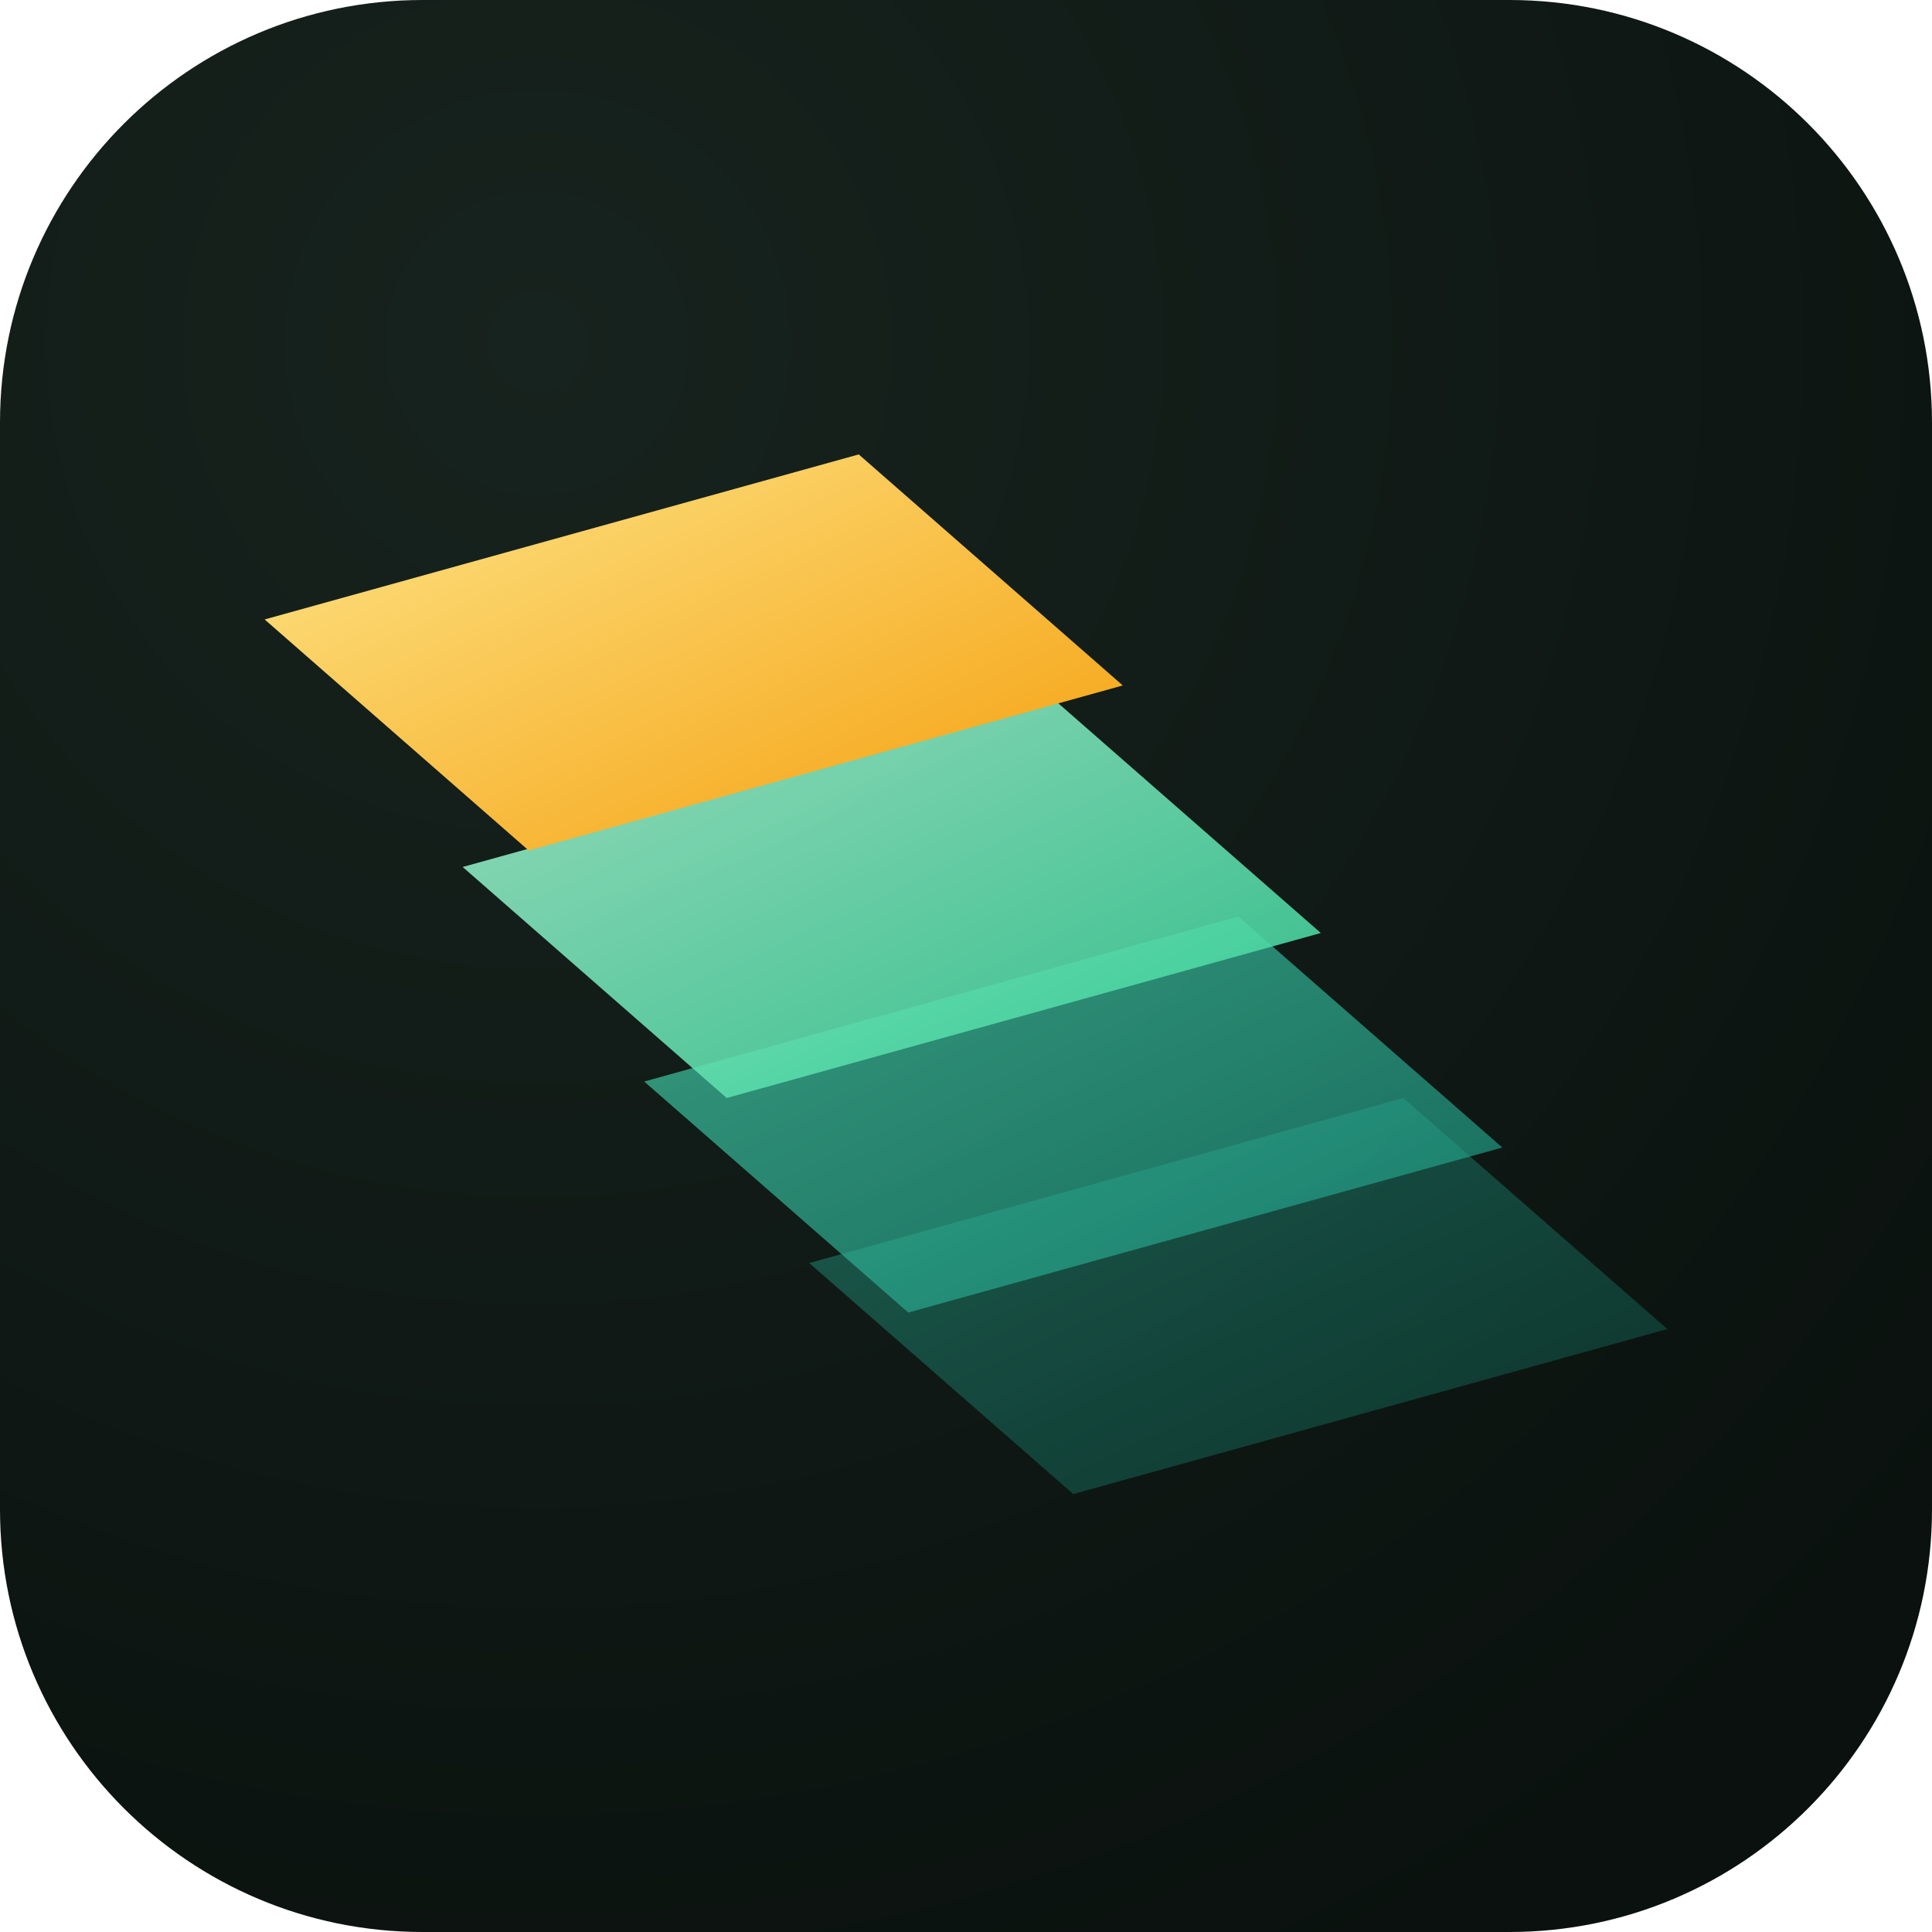
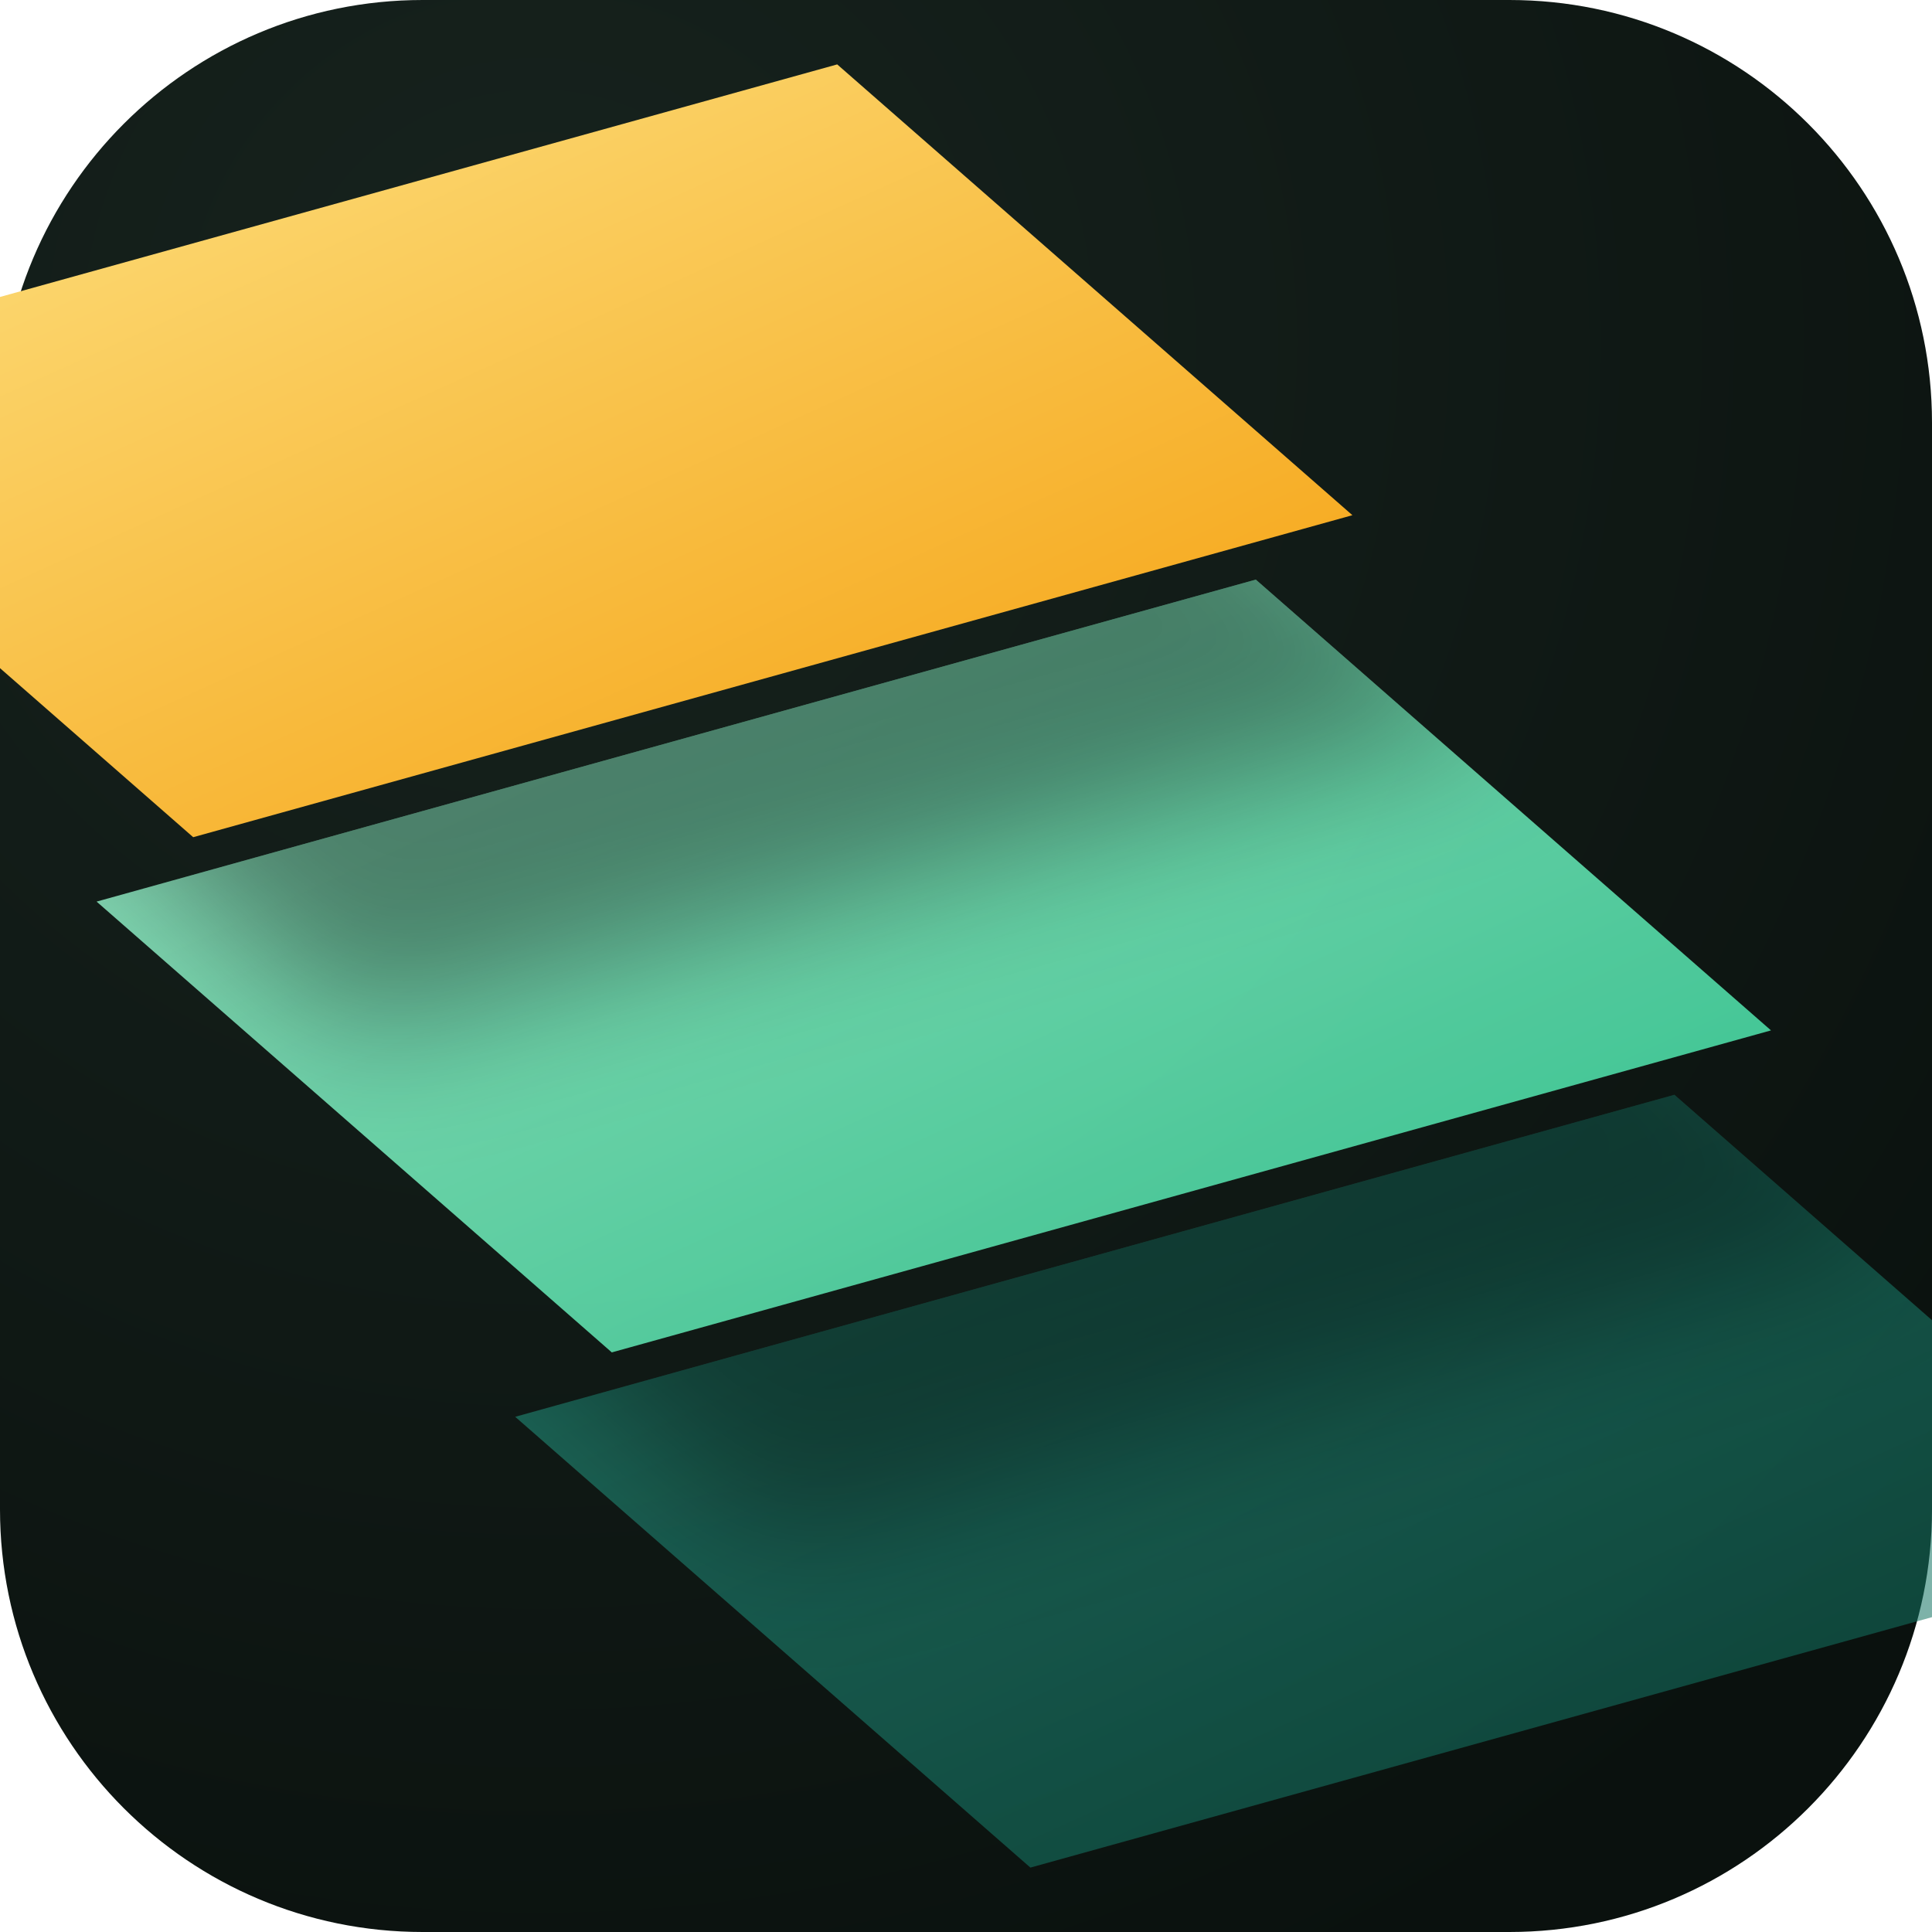
<svg xmlns="http://www.w3.org/2000/svg" viewBox="0 0 96 96" role="img" aria-label="PhaseSmith Viewer app icon">
  <defs>
+     <filter id="psv-shadow" x="-25%" y="-25%" width="150%" height="150%">
+       <feGaussianBlur stdDeviation="2.2" />
+     </filter>
+     <clipPath id="psv-clip">
+       <rect width="96" height="96" rx="21" />
+     </clipPath>
+     <clipPath id="psv-cp3">
+       <polygon points="34,62 70,52 86,66 50,76" />
+     </clipPath>
+     <clipPath id="psv-cp2">
+       <polygon points="21,46 57,36 73,50 37,60" />
+     </clipPath>
    <radialGradient id="psv-bg" cx="0.28" cy="0.18" r="1.3">
      <stop offset="0" stop-color="#17231E" />
      <stop offset="0.72" stop-color="#0A110E" />
    </radialGradient>
    <linearGradient id="psv-p1" x1="0" y1="0" x2="1" y2="1">
      <stop offset="0" stop-color="#FDE68A" />
      <stop offset="1" stop-color="#F59E0B" />
    </linearGradient>
    <linearGradient id="psv-p2" x1="0" y1="0" x2="1" y2="1">
      <stop offset="0" stop-color="#A7F3D0" />
      <stop offset="1" stop-color="#34D399" />
    </linearGradient>
    <linearGradient id="psv-p3" x1="0" y1="0" x2="1" y2="1">
-       <stop offset="0" stop-color="#4ADEB4" />
-       <stop offset="1" stop-color="#189380" />
-     </linearGradient>
-     <linearGradient id="psv-p4" x1="0" y1="0" x2="1" y2="1">
      <stop offset="0" stop-color="#2DB49B" />
      <stop offset="1" stop-color="#0A5D4F" />
    </linearGradient>
  </defs>
  <rect width="96" height="96" rx="21" fill="url(#psv-bg)" />
-   <g transform="translate(8.64 8.64) scale(0.82)">
-     <polygon points="38.5,66 74.5,56 90.5,70 54.5,80" fill="url(#psv-p4)" opacity="0.42" />
-     <polygon points="28.5,55 64.5,45 80.5,59 44.5,69" fill="url(#psv-p3)" opacity="0.66" />
-     <polygon points="17.5,42 53.5,32 69.5,46 33.5,56" fill="url(#psv-p2)" opacity="0.88" />
-     <polygon points="5.5,27 41.5,17 57.5,31 21.5,41" fill="url(#psv-p1)" />
+   <g clip-path="url(#psv-clip)" transform="translate(-28.8 -28.8) scale(1.6)">
+     <polygon points="34,62 70,52 86,66 50,76" fill="url(#psv-p3)" opacity="0.55" />
+     <polygon points="26,52 62,42 78,56 42,66" fill="#000000" opacity="0.38" filter="url(#psv-shadow)" clip-path="url(#psv-cp3)" />
+     <polygon points="21,46 57,36 73,50 37,60" fill="url(#psv-p2)" opacity="0.9" />
+     <polygon points="13,36 49,26 65,40 29,50" fill="#000000" opacity="0.4" filter="url(#psv-shadow)" clip-path="url(#psv-cp2)" />
+     <polygon points="8,30 44,20 60,34 24,44" fill="url(#psv-p1)" />
  </g>
</svg>
